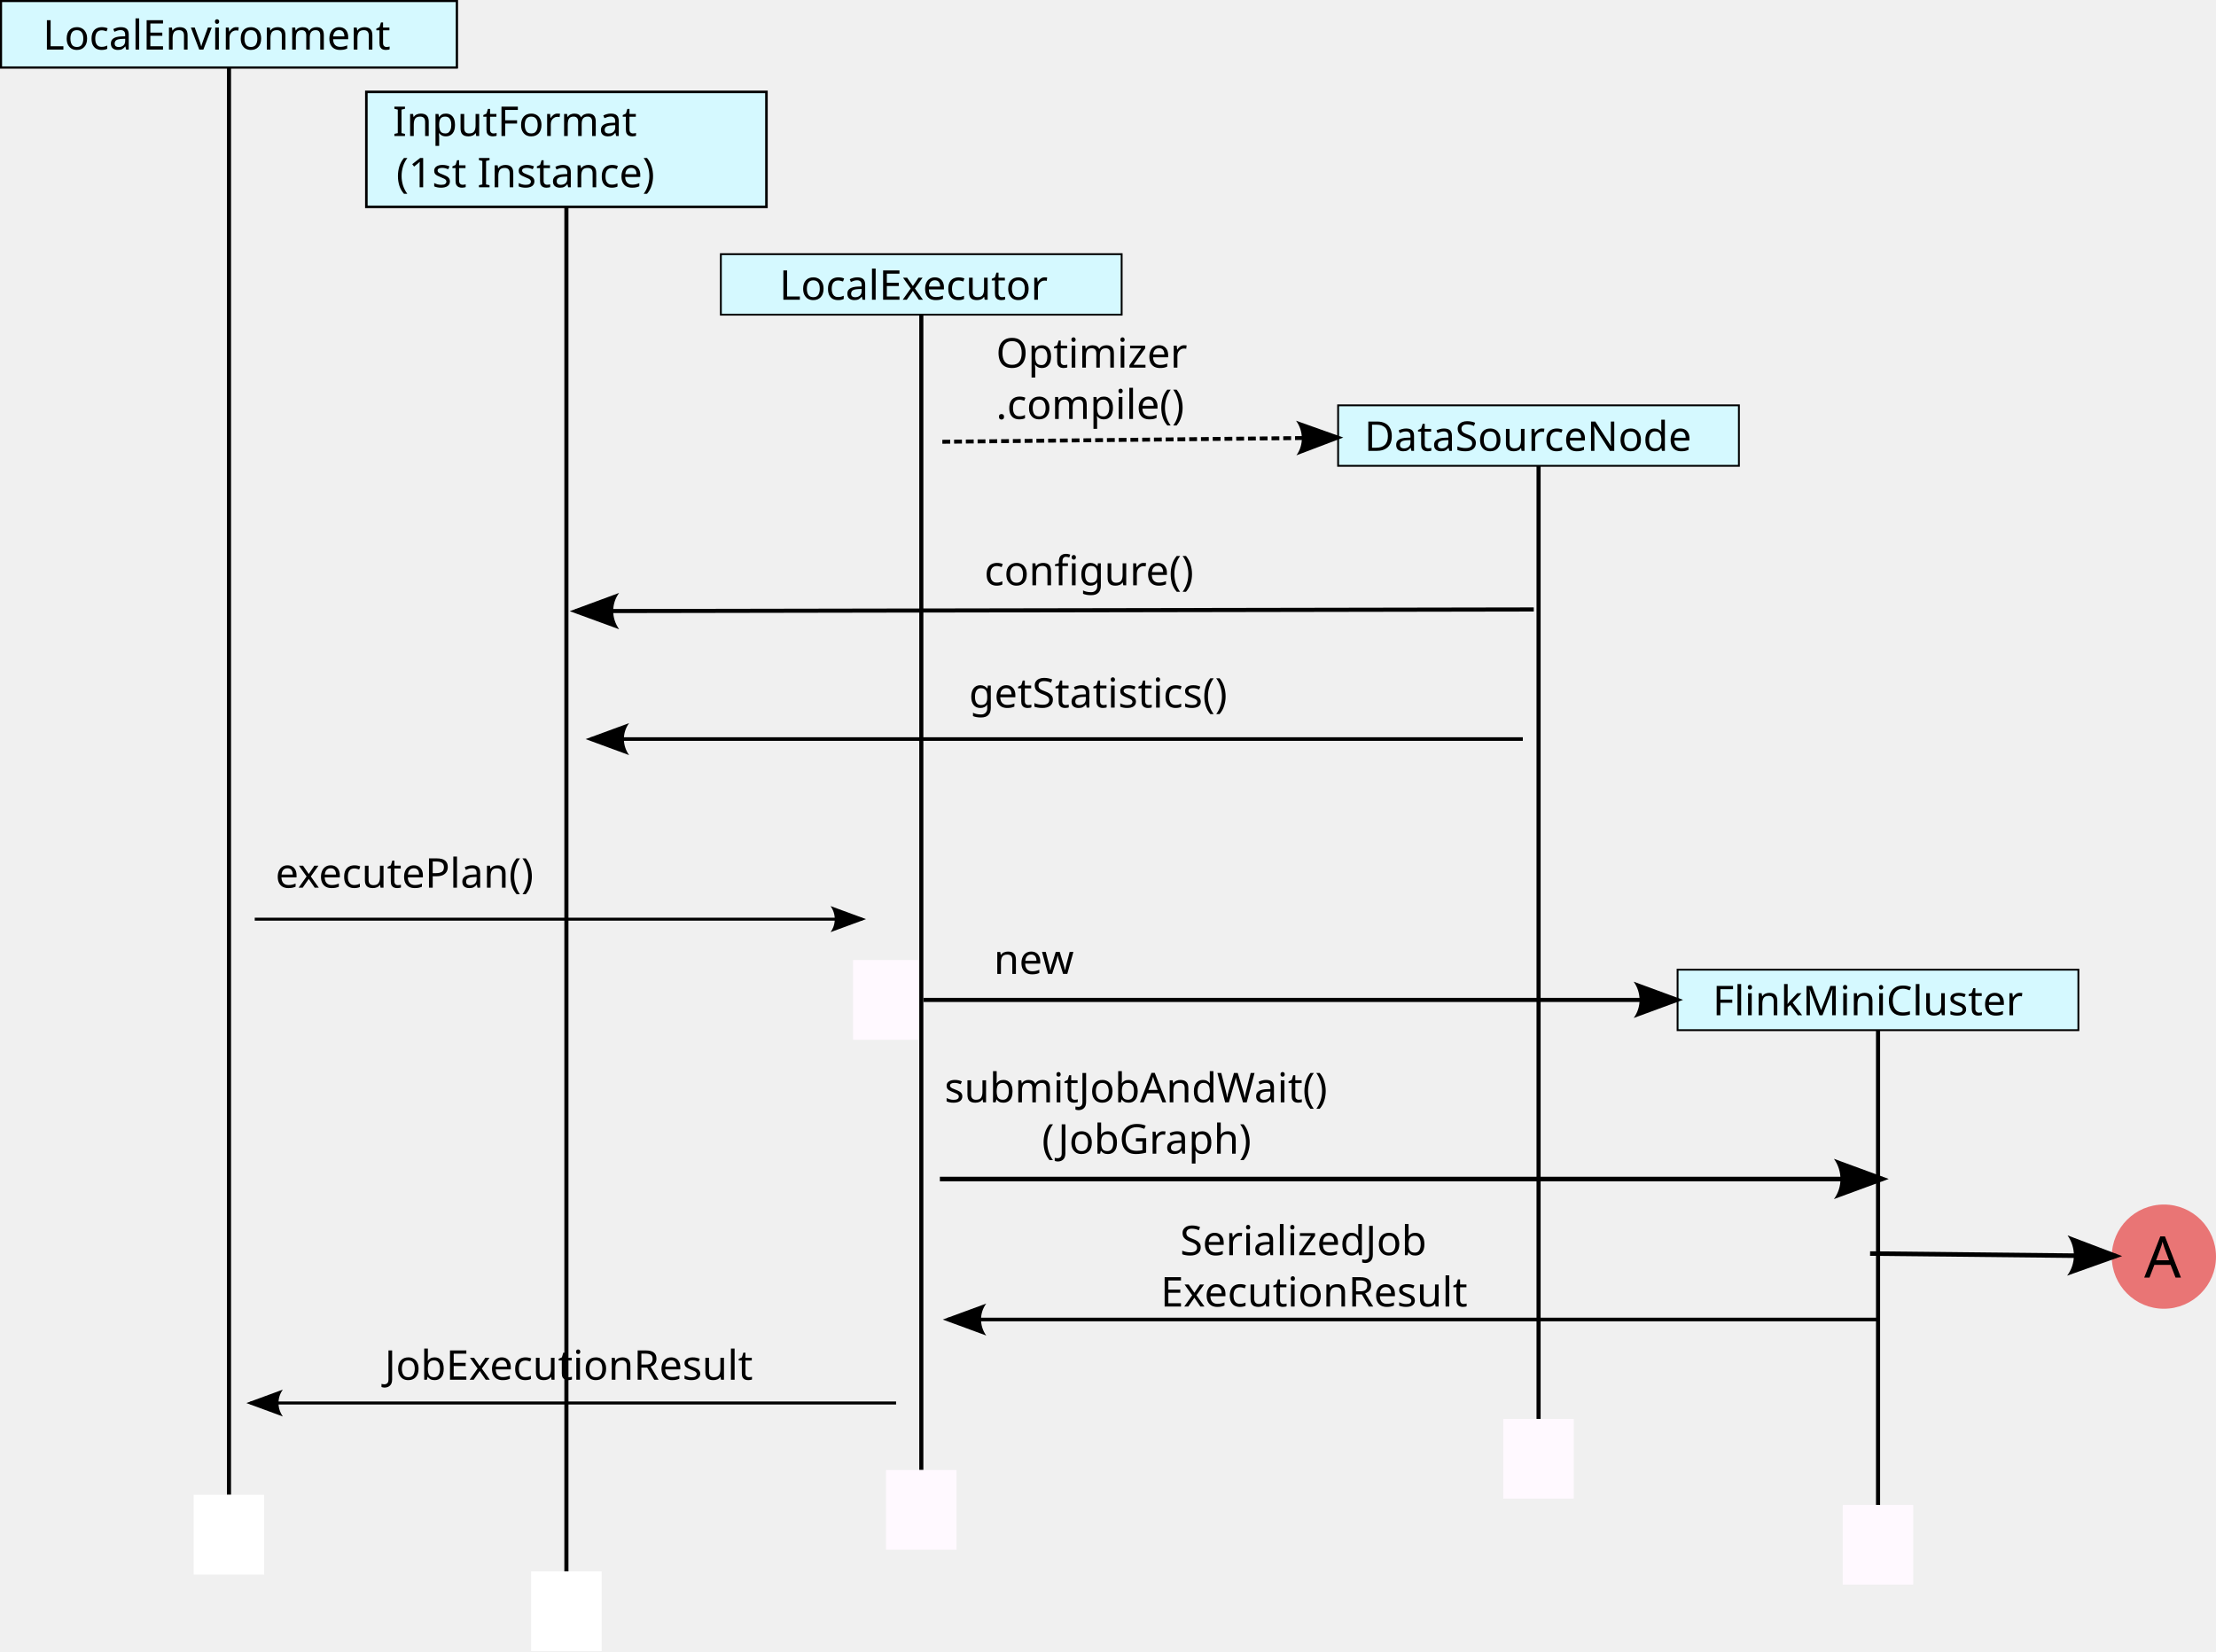
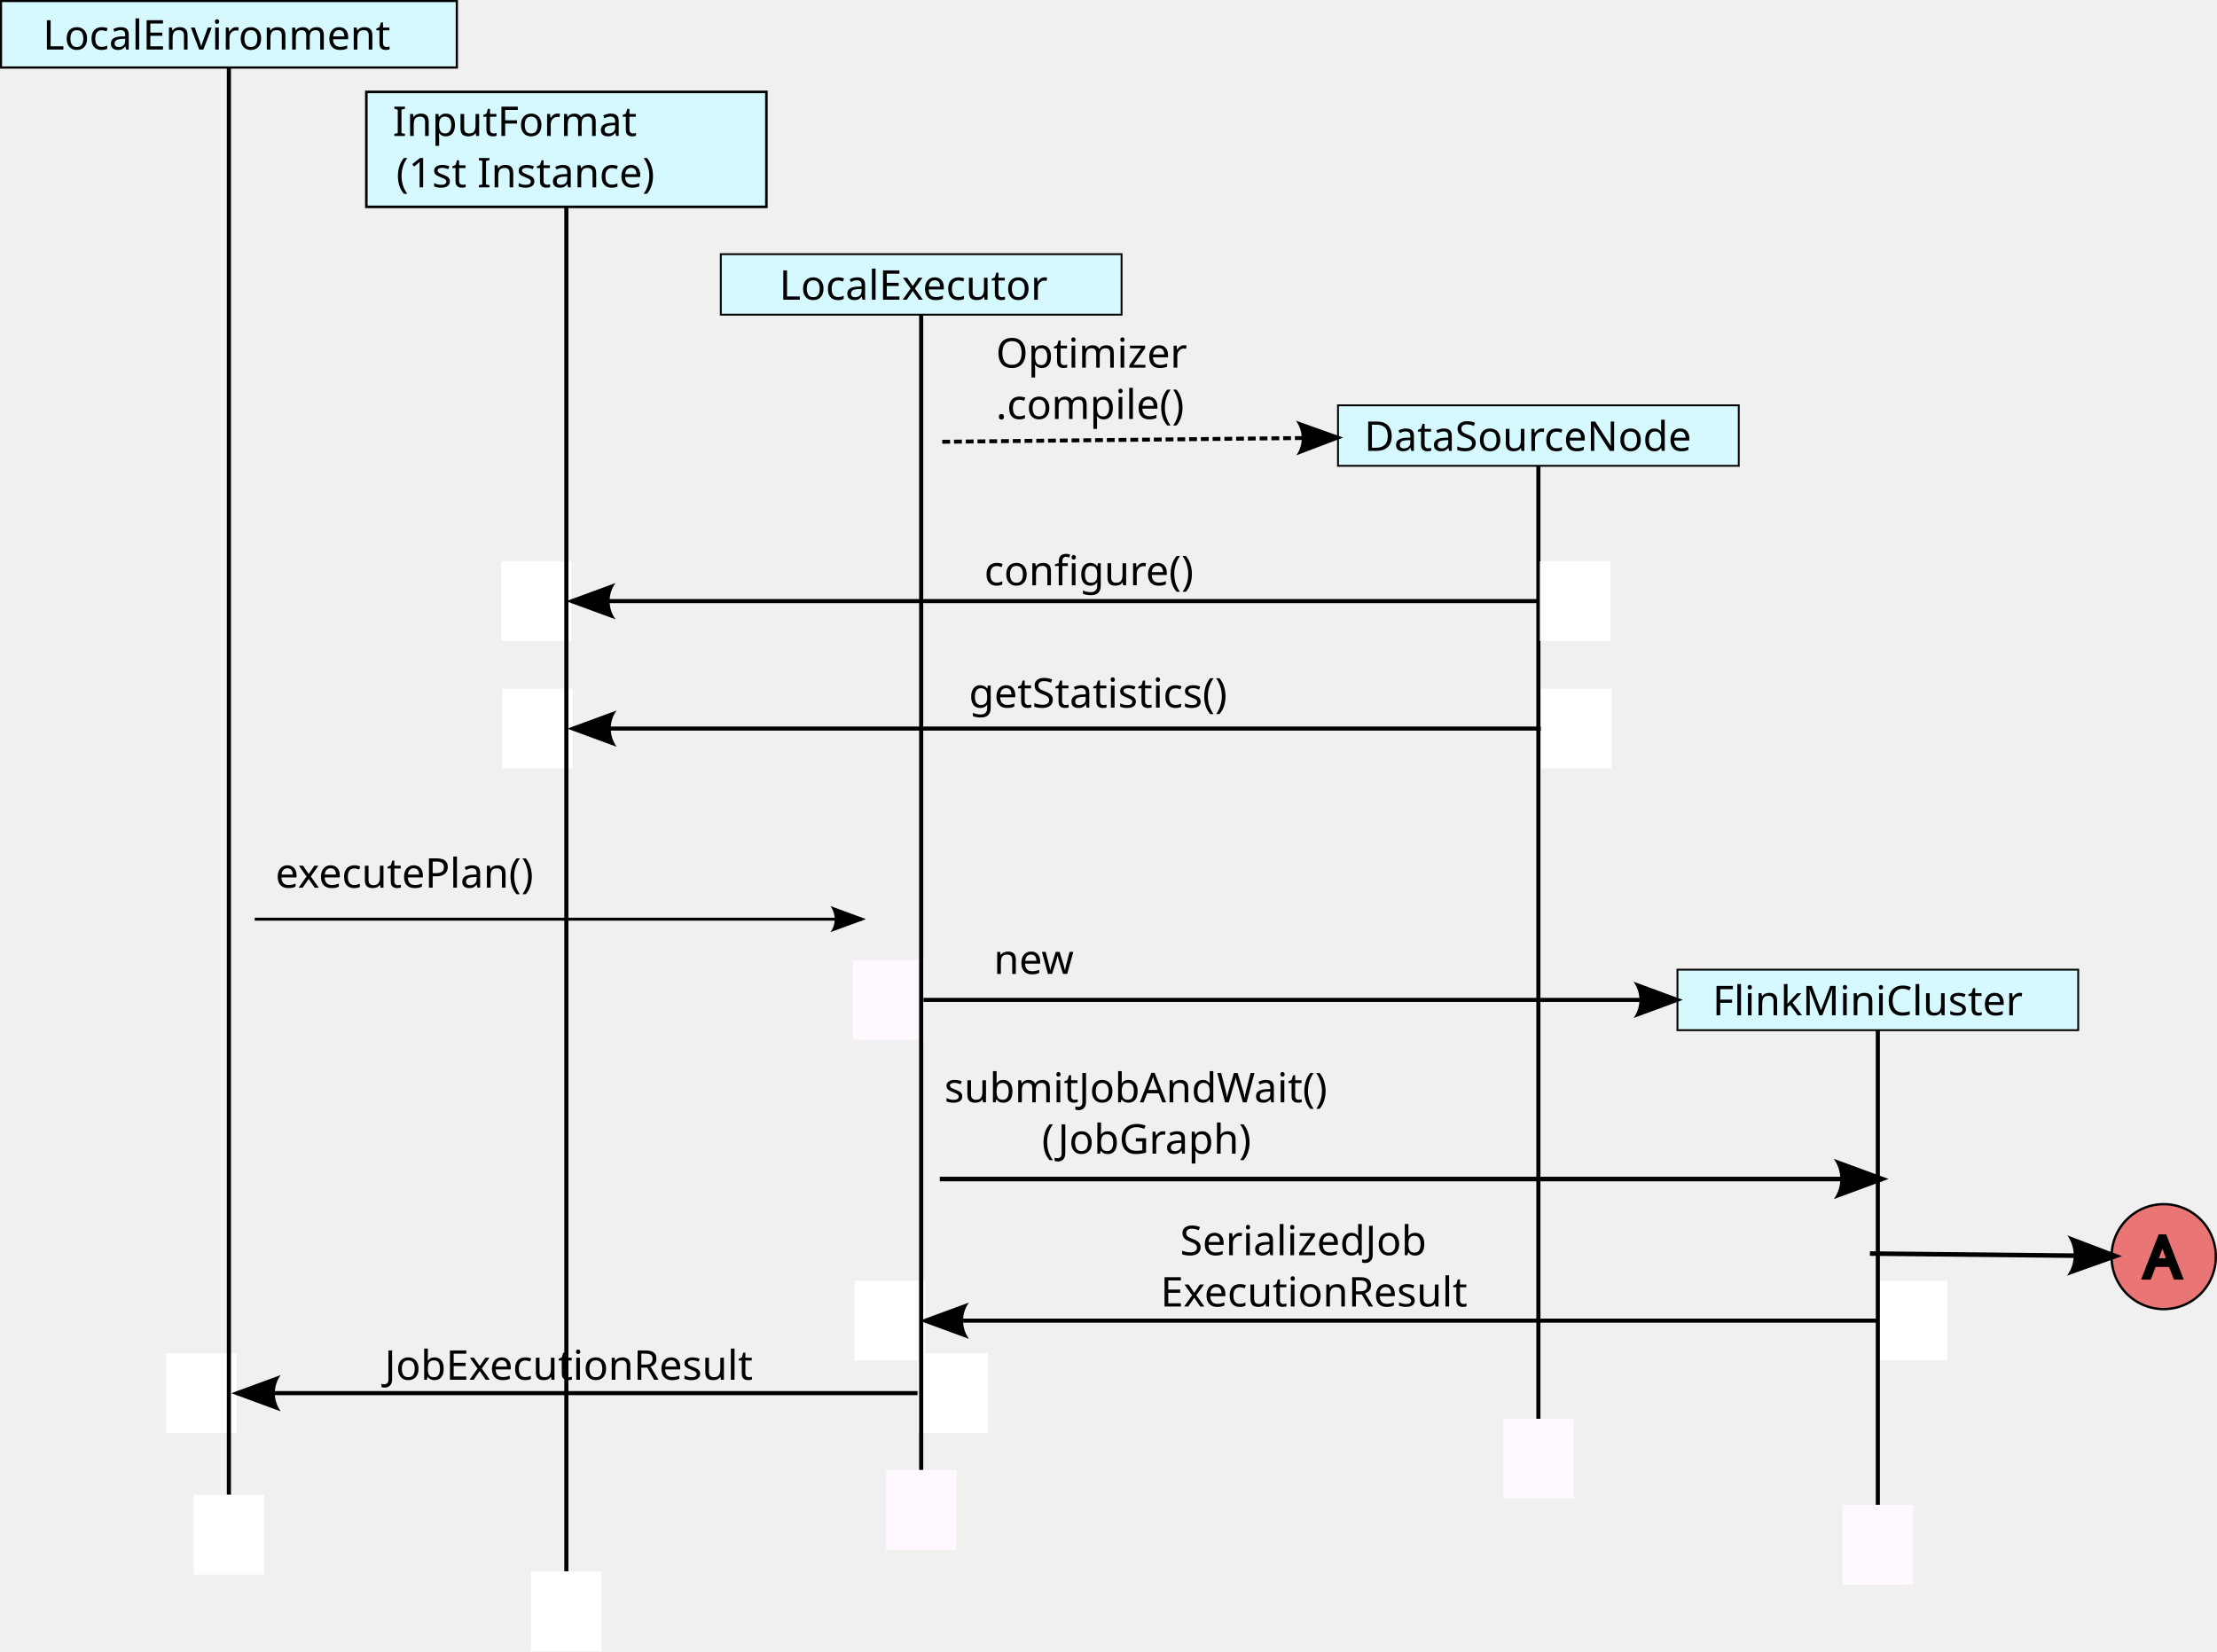
- <svg xmlns="http://www.w3.org/2000/svg" width="539.477" height="402.022" id="svg2" version="1.1">
+ <svg xmlns="http://www.w3.org/2000/svg" width="539.765" height="402.022" id="svg2" version="1.1">
  <defs id="defs4">
    <marker orient="auto" refY="0" refX="0" id="Arrow2Lend" style="overflow:visible">
      <path id="path4039" style="fill-rule:evenodd;stroke-width:0.625;stroke-linejoin:round" d="M 8.719,4.034 -2.207,0.016 8.719,-4.002 c -1.745,2.372 -1.735,5.617 -6e-7,8.035 z" transform="matrix(-1.1,0,0,-1.1,-1.1,0)" />
    </marker>
    <marker orient="auto" refY="0" refX="0" id="Arrow1Lend" style="overflow:visible">
      <path id="path3952" d="M 0,0 5,-5 -12.5,0 5,5 0,0 z" style="fill-rule:evenodd;stroke:#000000;stroke-width:1pt" transform="matrix(-0.8,0,0,-0.8,-10,0)" />
    </marker>
    <marker orient="auto" refY="0" refX="0" id="Arrow2Lstart" style="overflow:visible">
      <path id="path4790" style="fill-rule:evenodd;stroke-width:0.625;stroke-linejoin:round" d="M 8.719,4.034 -2.207,0.016 8.719,-4.002 c -1.745,2.372 -1.735,5.617 -6e-7,8.035 z" transform="matrix(1.1,0,0,1.1,1.1,0)" />
    </marker>
    <marker orient="auto" refY="0" refX="0" id="Arrow1Lend-9" style="overflow:visible">
      <path id="path3952-5" d="M 0,0 5,-5 -12.5,0 5,5 0,0 z" style="fill-rule:evenodd;stroke:#000000;stroke-width:1pt" transform="matrix(-0.8,0,0,-0.8,-10,0)" />
    </marker>
    <marker orient="auto" refY="0" refX="0" id="Arrow2Lend-5" style="overflow:visible">
      <path id="path4039-0" style="fill-rule:evenodd;stroke-width:0.625;stroke-linejoin:round" d="M 8.719,4.034 -2.207,0.016 8.719,-4.002 c -1.745,2.372 -1.735,5.617 -6e-7,8.035 z" transform="matrix(-1.1,0,0,-1.1,-1.1,0)" />
    </marker>
    <marker orient="auto" refY="0" refX="0" id="Arrow2Lend-6" style="overflow:visible">
      <path id="path4039-7" style="fill-rule:evenodd;stroke-width:0.625;stroke-linejoin:round" d="M 8.719,4.034 -2.207,0.016 8.719,-4.002 c -1.745,2.372 -1.735,5.617 -6e-7,8.035 z" transform="matrix(-1.1,0,0,-1.1,-1.1,0)" />
    </marker>
    <marker orient="auto" refY="0" refX="0" id="Arrow2Lstart-6" style="overflow:visible">
      <path id="path4790-3" style="fill-rule:evenodd;stroke-width:0.625;stroke-linejoin:round" d="M 8.719,4.034 -2.207,0.016 8.719,-4.002 c -1.745,2.372 -1.735,5.617 -6e-7,8.035 z" transform="matrix(1.1,0,0,1.1,1.1,0)" />
    </marker>
    <marker orient="auto" refY="0" refX="0" id="Arrow2Lend-7" style="overflow:visible">
      <path id="path4039-3" style="fill-rule:evenodd;stroke-width:0.625;stroke-linejoin:round" d="M 8.719,4.034 -2.207,0.016 8.719,-4.002 c -1.745,2.372 -1.735,5.617 -6e-7,8.035 z" transform="matrix(-1.1,0,0,-1.1,-1.1,0)" />
    </marker>
    <marker orient="auto" refY="0" refX="0" id="Arrow2Lend-8" style="overflow:visible">
      <path id="path4039-2" style="fill-rule:evenodd;stroke-width:0.625;stroke-linejoin:round" d="M 8.719,4.034 -2.207,0.016 8.719,-4.002 c -1.745,2.372 -1.735,5.617 -6e-7,8.035 z" transform="matrix(-1.1,0,0,-1.1,-1.1,0)" />
    </marker>
    <marker orient="auto" refY="0" refX="0" id="Arrow2Lstart-9" style="overflow:visible">
      <path id="path4790-5" style="fill-rule:evenodd;stroke-width:0.625;stroke-linejoin:round" d="M 8.719,4.034 -2.207,0.016 8.719,-4.002 c -1.745,2.372 -1.735,5.617 -6e-7,8.035 z" transform="matrix(1.1,0,0,1.1,1.1,0)" />
    </marker>
+     <marker orient="auto" refY="0" refX="0" id="Arrow2Lend-8-0" style="overflow:visible">
+       <path id="path4039-2-6" style="fill-rule:evenodd;stroke-width:0.625;stroke-linejoin:round" d="M 8.719,4.034 -2.207,0.016 8.719,-4.002 c -1.745,2.372 -1.735,5.617 -6e-7,8.035 z" transform="matrix(-1.1,0,0,-1.1,-1.1,0)" />
+     </marker>
+     <marker orient="auto" refY="0" refX="0" id="Arrow2Lend-8-5" style="overflow:visible">
+       <path id="path4039-2-2" style="fill-rule:evenodd;stroke-width:0.625;stroke-linejoin:round" d="M 8.719,4.034 -2.207,0.016 8.719,-4.002 c -1.745,2.372 -1.735,5.617 -6e-7,8.035 z" transform="matrix(-1.1,0,0,-1.1,-1.1,0)" />
+     </marker>
+     <marker orient="auto" refY="0" refX="0" id="Arrow2Lend-8-4" style="overflow:visible">
+       <path id="path4039-2-8" style="fill-rule:evenodd;stroke-width:0.625;stroke-linejoin:round" d="M 8.719,4.034 -2.207,0.016 8.719,-4.002 c -1.745,2.372 -1.735,5.617 -6e-7,8.035 z" transform="matrix(-1.1,0,0,-1.1,-1.1,0)" />
+     </marker>
  </defs>
  <g id="layer1" transform="translate(-6.217002,-460.7715)">
+     <rect style="fill:#ffffff;fill-opacity:1;stroke-width:0.113;stroke-miterlimit:4;stroke-dasharray:none" id="rect3988-3-2-1-1-4-8-7-9" width="17.166" height="19.405" x="46.704" y="790.271" />
+     <rect style="fill:#ffffff;fill-opacity:1;stroke-width:0.113;stroke-miterlimit:4;stroke-dasharray:none" id="rect3988-3-2-1-1-41-7-1" width="17.166" height="19.405" x="229.611" y="790.271" />
+     <rect style="fill:#ffffff;fill-opacity:1;stroke-width:0.113;stroke-miterlimit:4;stroke-dasharray:none" id="rect3988-3-2-1-1-4-8-7" width="17.166" height="19.405" x="214.266" y="772.622" />
+     <rect style="fill:#ffffff;fill-opacity:1;stroke-width:0.113;stroke-miterlimit:4;stroke-dasharray:none" id="rect3988-3-2-1-1-41-7" width="17.166" height="19.405" x="463.173" y="772.622" />
+     <rect style="fill:#ffffff;fill-opacity:1;stroke-width:0.113;stroke-miterlimit:4;stroke-dasharray:none" id="rect3988-3-2-1-1-4-8" width="17.166" height="19.405" x="128.491" y="628.459" />
+     <rect style="fill:#ffffff;fill-opacity:1;stroke-width:0.113;stroke-miterlimit:4;stroke-dasharray:none" id="rect3988-3-2-1-1-4" width="17.166" height="19.405" x="128.217" y="597.426" />
    <rect style="fill:#fff9ff;fill-opacity:1;stroke-width:0.113;stroke-miterlimit:4;stroke-dasharray:none" id="rect3988-3-2-1-3-7" width="17.166" height="19.405" x="213.888" y="694.532" />
    <flowRoot xml:space="preserve" id="flowRoot3782" style="font-size:40px;font-style:normal;font-weight:normal;line-height:125%;letter-spacing:0px;word-spacing:0px;fill:#000000;fill-opacity:1;stroke:none;font-family:Sans" transform="translate(-15.673,423.203)">
      <flowRegion id="flowRegion3784">
        <rect id="rect3786" width="97.77" height="117.921" x="47.765" y="53.736" />
      </flowRegion>
      <flowPara id="flowPara3788">Locatl</flowPara>
    </flowRoot>
    <flowRoot xml:space="preserve" id="flowRoot3790" style="font-size:40px;font-style:normal;font-weight:normal;line-height:125%;letter-spacing:0px;word-spacing:0px;fill:#000000;fill-opacity:1;stroke:none;font-family:Sans" transform="translate(-15.673,114.9354)">
      <flowRegion id="flowRegion3792">
        <rect id="rect3794" width="144.789" height="69.409" x="51.497" y="120.906" />
      </flowRegion>
      <flowPara id="flowPara3796" />
    </flowRoot>
    <flowRoot xml:space="preserve" id="flowRoot3810" style="font-size:40px;font-style:normal;font-weight:normal;line-height:125%;letter-spacing:0px;word-spacing:0px;fill:#000000;fill-opacity:1;stroke:none;font-family:Sans" transform="translate(-15.673,114.9354)">
      <flowRegion id="flowRegion3812">
        <rect id="rect3814" width="41.795" height="58.214" x="72.394" y="100.009" />
      </flowRegion>
      <flowPara id="flowPara3816" />
    </flowRoot>
    <g id="g3846" transform="translate(-15.673,114.9354)">
      <rect y="346.089" x="22.142" height="16.168" width="110.953" id="rect3012" style="fill:#d5f9ff;fill-opacity:1;fill-rule:evenodd;stroke:#000000;stroke-width:0.505px;stroke-linecap:butt;stroke-linejoin:miter;stroke-opacity:1" />
      <text id="text3806" y="357.901" x="32.338" style="font-size:10px;font-style:normal;font-weight:normal;line-height:125%;letter-spacing:0px;word-spacing:0px;fill:#000000;fill-opacity:1;stroke:none;font-family:Sans" xml:space="preserve">
        <tspan style="font-size:10px" y="357.901" x="32.338" id="tspan3808">LocalEnvironment</tspan>
      </text>
      <rect style="fill:#d5f9ff;fill-opacity:1;fill-rule:evenodd;stroke:#000000;stroke-width:0.505px;stroke-linecap:butt;stroke-linejoin:miter;stroke-opacity:1" id="rect3840" width="110.953" height="16.168" x="22.142" y="346.089" />
      <text xml:space="preserve" style="font-size:10px;font-style:normal;font-weight:normal;line-height:125%;letter-spacing:0px;word-spacing:0px;fill:#000000;fill-opacity:1;stroke:none;font-family:Sans" x="32.338" y="357.901" id="text3842">
        <tspan id="tspan3844" x="32.338" y="357.901" style="font-size:10px">LocalEnvironment</tspan>
      </text>
    </g>
    <g transform="translate(66.4871,138.4393)" id="g3846-6">
      <rect y="344.707" x="28.918" height="27.992" width="97.401" id="rect3012-0" style="fill:#d5f9ff;fill-opacity:1;fill-rule:evenodd;stroke:#000000;stroke-width:0.622px;stroke-linecap:butt;stroke-linejoin:miter;stroke-opacity:1" />
      <text xml:space="preserve" style="font-size:10px;font-style:normal;font-weight:normal;text-align:center;line-height:125%;letter-spacing:0px;word-spacing:0px;text-anchor:middle;fill:#000000;fill-opacity:1;stroke:none;font-family:Sans" x="76.759" y="355.439" id="text3842-8">
        <tspan id="tspan3844-0" x="76.759" y="355.439" style="font-size:10px;text-align:center;text-anchor:middle">InputFormat</tspan>
        <tspan x="76.759" y="367.939" style="font-size:10px;text-align:center;text-anchor:middle" id="tspan3890">(1st Instance)</tspan>
      </text>
    </g>
    <path style="fill:none;stroke:#000000;stroke-width:1px;stroke-linecap:butt;stroke-linejoin:miter;stroke-opacity:1;display:inline" d="m 144.106,511.139 0,332.25" id="path3948" />
-     <path style="fill:none;stroke:#000000;stroke-width:1px;stroke-linecap:butt;stroke-linejoin:miter;stroke-opacity:1;display:inline" d="m 61.961,477.192 2e-6,347.538" id="path3950" />
+     <path style="fill:none;stroke:#000000;stroke-width:1px;stroke-linecap:butt;stroke-linejoin:miter;stroke-opacity:1;display:inline" d="m 61.946,477.192 2e-6,347.538" id="path3950" />
    <rect style="fill:#ffffff;fill-opacity:1;stroke-width:0.113;stroke-miterlimit:4;stroke-dasharray:none" id="rect3988" width="17.166" height="19.405" x="53.363" y="824.73" />
    <rect style="fill:#ffffff;fill-opacity:1;stroke-width:0.113;stroke-miterlimit:4;stroke-dasharray:none" id="rect3988-3" width="17.166" height="19.405" x="135.523" y="843.389" />
    <g id="g4086" transform="translate(-15.673,114.9354)">
      <rect y="407.721" x="197.38" height="14.729" width="97.572" id="rect3012-0-5" style="fill:#d5f9ff;fill-opacity:1;fill-rule:evenodd;stroke:#000000;stroke-width:0.452px;stroke-linecap:butt;stroke-linejoin:miter;stroke-opacity:1" />
      <text xml:space="preserve" style="font-size:10px;font-style:normal;font-weight:normal;line-height:125%;letter-spacing:0px;word-spacing:0px;fill:#000000;fill-opacity:1;stroke:none;font-family:Sans" x="211.627" y="418.814" id="text3842-8-7">
        <tspan x="211.627" y="418.814" style="font-size:10px" id="tspan3890-5">LocalExecutor</tspan>
      </text>
    </g>
-     <path style="fill:none;stroke:#000000;stroke-width:1px;stroke-linecap:butt;stroke-linejoin:miter;stroke-opacity:1;display:inline" d="m 230.508,537.385 0,281.317" id="path3948-2" />
+     <path style="fill:none;stroke:#000000;stroke-width:1px;stroke-linecap:butt;stroke-linejoin:miter;stroke-opacity:1;display:inline" d="m 230.493,537.385 0,281.317" id="path3948-2" />
    <rect style="fill:#fff9ff;fill-opacity:1;stroke-width:0.113;stroke-miterlimit:4;stroke-dasharray:none" id="rect3988-3-2" width="17.166" height="19.405" x="221.91" y="818.702" />
    <rect style="fill:#d5f9ff;fill-opacity:1;fill-rule:evenodd;stroke:#000000;stroke-width:0.452px;stroke-linecap:butt;stroke-linejoin:miter;stroke-opacity:1" id="rect3012-0-5-8" width="97.572" height="14.729" x="331.976" y="559.462" />
    <text id="text3842-8-7-0" y="570.554" x="338.36" style="font-size:10px;font-style:normal;font-weight:normal;line-height:125%;letter-spacing:0px;word-spacing:0px;fill:#000000;fill-opacity:1;stroke:none;font-family:Sans" xml:space="preserve">
      <tspan id="tspan3890-5-7" style="font-size:10px" y="570.554" x="338.36">DataSourceNode</tspan>
    </text>
    <text id="text3842-8-7-0-4" y="550.286" x="248.697" style="font-size:10px;font-style:normal;font-weight:normal;line-height:125%;letter-spacing:0px;word-spacing:0px;fill:#000000;fill-opacity:1;stroke:none;font-family:Sans" xml:space="preserve">
      <tspan id="tspan3890-5-7-3" style="font-size:10px" y="550.286" x="248.697">Optimizer</tspan>
      <tspan id="tspan5605" style="font-size:10px" y="562.786" x="248.697">.compile()</tspan>
    </text>
-     <path style="fill:none;stroke:#000000;stroke-width:1px;stroke-linecap:butt;stroke-linejoin:miter;stroke-opacity:1;display:inline" d="m 380.777,574.19 2e-5,232.06" id="path3948-2-7" />
+     <path style="fill:none;stroke:#000000;stroke-width:1px;stroke-linecap:butt;stroke-linejoin:miter;stroke-opacity:1;display:inline" d="m 380.762,574.19 2e-5,232.06" id="path3948-2-7" />
    <rect style="fill:#fff9ff;fill-opacity:1;stroke-width:0.113;stroke-miterlimit:4;stroke-dasharray:none" id="rect3988-3-2-1" width="17.166" height="19.405" x="372.179" y="806.25" />
    <g transform="translate(217.103,289.149)" id="g4086-5-0">
      <rect y="407.721" x="197.516" height="14.729" width="97.572" id="rect3012-0-5-8-2" style="fill:#d5f9ff;fill-opacity:1;fill-rule:evenodd;stroke:#000000;stroke-width:0.452px;stroke-linecap:butt;stroke-linejoin:miter;stroke-opacity:1" />
      <text xml:space="preserve" style="font-size:10px;font-style:normal;font-weight:normal;line-height:125%;letter-spacing:0px;word-spacing:0px;fill:#000000;fill-opacity:1;stroke:none;font-family:Sans" x="206.061" y="418.814" id="text3842-8-7-0-6">
        <tspan x="206.061" y="418.814" style="font-size:10px" id="tspan3890-5-7-8">FlinkMiniCluster</tspan>
      </text>
    </g>
    <path style="fill:none;stroke:#000000;stroke-width:0.954;stroke-linecap:butt;stroke-linejoin:miter;stroke-miterlimit:4;stroke-opacity:1;stroke-dasharray:1.908, 0.954;stroke-dashoffset:0;marker-start:url(#Arrow2Lstart);marker-mid:none;display:inline" d="m 331.976,567.333 -97.136,1.01" id="path3948-2-7-1" />
    <flowRoot xml:space="preserve" id="flowRoot5576" style="font-size:40px;font-style:normal;font-weight:normal;line-height:125%;letter-spacing:0px;word-spacing:0px;fill:#000000;fill-opacity:1;stroke:none;font-family:Sans" transform="translate(-15.673,114.9354)">
      <flowRegion id="flowRegion5578">
        <rect id="rect5580" width="82.097" height="92.545" x="327.64" y="78.365" />
      </flowRegion>
      <flowPara id="flowPara5582" />
    </flowRoot>
    <text id="text3842-8-7-0-4-8" y="603.28" x="245.865" style="font-size:10px;font-style:normal;font-weight:normal;line-height:125%;letter-spacing:0px;word-spacing:0px;fill:#000000;fill-opacity:1;stroke:none;font-family:Sans" xml:space="preserve">
      <tspan id="tspan5605-7" style="font-size:10px" y="603.28" x="245.865">configure()</tspan>
    </text>
-     <path style="fill:none;stroke:#000000;stroke-width:0.88px;stroke-linecap:butt;stroke-linejoin:miter;stroke-opacity:1;marker-end:url(#Arrow2Lend)" d="m 376.941,640.717 c -211.391,0 -226.986,0 -226.986,0" id="path3169-1" />
    <text id="text3842-8-7-0-4-8-1" y="633.057" x="242.121" style="font-size:10px;font-style:normal;font-weight:normal;line-height:125%;letter-spacing:0px;word-spacing:0px;fill:#000000;fill-opacity:1;stroke:none;font-family:Sans" xml:space="preserve">
      <tspan id="tspan5605-7-7" style="font-size:10px" y="633.057" x="242.121">getStatistics()</tspan>
    </text>
-     <path style="fill:none;stroke:#000000;stroke-width:1px;stroke-linecap:butt;stroke-linejoin:miter;stroke-opacity:1;marker-end:none;display:inline" d="m 463.42,711.599 0,115.596" id="path3948-2-7-0" />
+     <path style="fill:none;stroke:#000000;stroke-width:1px;stroke-linecap:butt;stroke-linejoin:miter;stroke-opacity:1;marker-end:none;display:inline" d="m 463.405,711.599 0,115.596" id="path3948-2-7-0" />
    <rect style="fill:#fff9ff;fill-opacity:1;stroke-width:0.113;stroke-miterlimit:4;stroke-dasharray:none" id="rect3988-3-2-1-3" width="17.166" height="19.405" x="454.823" y="827.195" />
    <path style="fill:none;stroke:#000000;stroke-width:0.719px;stroke-linecap:butt;stroke-linejoin:miter;stroke-opacity:1;marker-end:url(#Arrow2Lend)" d="m 68.229,684.573 c 137.706,0 147.865,0 147.865,0" id="path3169-1-7" />
    <text id="text3842-8-7-0-4-8-1-8" y="676.913" x="73.285" style="font-size:10px;font-style:normal;font-weight:normal;line-height:125%;letter-spacing:0px;word-spacing:0px;fill:#000000;fill-opacity:1;stroke:none;font-family:Sans" xml:space="preserve">
      <tspan id="tspan5605-7-7-5" style="font-size:10px" y="676.913" x="73.285">executePlan()</tspan>
    </text>
    <text id="text3842-8-7-0-4-8-1-8-2" y="697.913" x="248.16" style="font-size:10px;font-style:normal;font-weight:normal;line-height:125%;letter-spacing:0px;word-spacing:0px;fill:#000000;fill-opacity:1;stroke:none;font-family:Sans" xml:space="preserve">
      <tspan id="tspan5605-7-7-5-4" style="font-size:10px" y="697.913" x="248.16">new</tspan>
    </text>
    <path style="fill:none;stroke:#000000;stroke-width:1px;stroke-linecap:butt;stroke-linejoin:miter;stroke-opacity:1;marker-start:url(#Arrow2Lstart);display:inline" d="m 414.619,704.235 -183.566,-1e-5" id="path5678" />
    <text id="text3842-8-7-0-4-8-1-8-2-8" y="729.168" x="291.858" style="font-size:10px;font-style:normal;font-weight:normal;text-align:center;line-height:125%;letter-spacing:0px;word-spacing:0px;writing-mode:lr-tb;text-anchor:middle;fill:#000000;fill-opacity:1;stroke:none;font-family:Sans" xml:space="preserve">
      <tspan id="tspan5605-7-7-5-4-5" style="font-size:10px;text-align:center;line-height:125%;writing-mode:lr-tb;text-anchor:middle" y="729.168" x="291.858">submitJobAndWait()</tspan>
      <tspan style="font-size:10px;text-align:center;line-height:125%;writing-mode:lr-tb;text-anchor:middle" y="741.668" x="291.858" id="tspan6691">(JobGraph)</tspan>
    </text>
    <path style="fill:none;stroke:#000000;stroke-width:1.11px;stroke-linecap:butt;stroke-linejoin:miter;stroke-opacity:1;marker-start:url(#Arrow2Lstart);display:inline" d="m 464.545,747.845 -229.521,-10e-6" id="path5678-8" />
-     <path style="fill:none;stroke:#000000;stroke-width:0.88px;stroke-linecap:butt;stroke-linejoin:miter;stroke-opacity:1;marker-end:url(#Arrow2Lend)" d="m 463.888,782.045 c -211.391,0 -226.986,0 -226.986,0" id="path3169-1-0" />
    <text id="text3842-8-7-0-4-8-1-6" y="766.385" x="332.626" style="font-size:10px;font-style:normal;font-weight:normal;text-align:center;line-height:125%;letter-spacing:0px;word-spacing:0px;text-anchor:middle;fill:#000000;fill-opacity:1;stroke:none;font-family:Sans" xml:space="preserve">
      <tspan id="tspan5605-7-7-55" style="font-size:10px;text-align:center;text-anchor:middle" y="766.385" x="332.626">SerializedJob</tspan>
      <tspan style="font-size:10px;text-align:center;text-anchor:middle" y="778.885" x="332.626" id="tspan6723">ExecutionResult</tspan>
    </text>
-     <path style="fill:none;stroke:#000000;stroke-width:0.74px;stroke-linecap:butt;stroke-linejoin:miter;stroke-opacity:1;marker-end:url(#Arrow2Lend)" d="m 224.363,802.376 c -146.395,0 -157.195,0 -157.195,0" id="path3169-1-0-2" />
    <text id="text3842-8-7-0-4-8-1-6-6" y="796.716" x="151.186" style="font-size:10px;font-style:normal;font-weight:normal;text-align:center;line-height:125%;letter-spacing:0px;word-spacing:0px;text-anchor:middle;fill:#000000;fill-opacity:1;stroke:none;font-family:Sans" xml:space="preserve">
      <tspan style="font-size:10px;text-align:center;text-anchor:middle" y="796.716" x="151.186" id="tspan6723-9">JobExecutionResult</tspan>
    </text>
-     <g id="g6842" transform="translate(-2.985334,2.239001)">
-       <path transform="matrix(0.6538462,0,0,0.6538462,292.9744,741.0966)" d="m 391.079,35.797 c 0,10.717 -8.688,19.405 -19.405,19.405 -10.717,0 -19.405,-8.688 -19.405,-19.405 0,-10.717 8.688,-19.405 19.405,-19.405 10.717,0 19.405,8.688 19.405,19.405 z" id="path6772" style="fill:#e97575;fill-opacity:1;stroke-width:0.88;stroke-miterlimit:4;stroke-dasharray:none;stroke-dashoffset:0" />
-       <text id="text6774" y="769.606" x="531.207" style="font-size:14px;font-style:normal;font-weight:normal;line-height:125%;letter-spacing:0px;word-spacing:0px;fill:#000000;fill-opacity:1;stroke:none;font-family:Sans" xml:space="preserve">
+     <g id="g6842" transform="translate(-2.985334,2.239001)" style="stroke:#000000;stroke-opacity:1">
+       <path transform="matrix(0.6538462,0,0,0.6538462,292.9744,741.0966)" d="m 391.079,35.797 a 19.405,19.405 0 1 1 -38.809,0 19.405,19.405 0 1 1 38.809,0 z" id="path6772" style="fill:#e97575;fill-opacity:1;stroke:#000000;stroke-width:0.88;stroke-miterlimit:4;stroke-opacity:1;stroke-dasharray:none;stroke-dashoffset:0" />
+       <text id="text6774" y="769.606" x="531.207" style="font-size:14px;font-style:normal;font-weight:normal;line-height:125%;letter-spacing:0px;word-spacing:0px;fill:#000000;fill-opacity:1;stroke:#000000;stroke-opacity:1;font-family:Sans" xml:space="preserve">
        <tspan y="769.606" x="531.207" id="tspan6776">A</tspan>
      </text>
    </g>
-     <path style="fill:none;stroke:#000000;stroke-width:1.11px;stroke-linecap:butt;stroke-linejoin:miter;stroke-opacity:1;marker-start:url(#Arrow2Lstart);display:inline" d="m 521.369,766.612 -59.888,-0.625" id="path5678-8-4" />
-     <path style="fill:none;stroke:#000000;stroke-width:1px;stroke-linecap:butt;stroke-linejoin:miter;stroke-opacity:1;marker-end:url(#Arrow2Lend-8)" d="m 379.609,609.161 -233.363,0.403" id="path6849" />
+     <path style="fill:none;stroke:#000000;stroke-width:1.11px;stroke-linecap:butt;stroke-linejoin:miter;stroke-opacity:1;marker-start:url(#Arrow2Lstart);display:inline" d="m 521.369,766.619 -59.889,-0.631" id="path5678-8-4" />
+     <path style="fill:none;stroke:#000000;stroke-width:1px;stroke-linecap:butt;stroke-linejoin:miter;stroke-opacity:1;marker-end:url(#Arrow2Lend-8);display:inline" d="m 381.123,607.128 -235.741,0" id="path6849" />
+     <rect style="fill:#ffffff;fill-opacity:1;stroke-width:0.113;stroke-miterlimit:4;stroke-dasharray:none" id="rect3988-3-2-1-1" width="17.166" height="19.405" x="381.123" y="597.426" />
+     <path style="fill:none;stroke:#000000;stroke-width:1px;stroke-linecap:butt;stroke-linejoin:miter;stroke-opacity:1;marker-end:url(#Arrow2Lend-8);display:inline" d="m 381.398,638.161 -235.741,0" id="path6849-2" />
+     <rect style="fill:#ffffff;fill-opacity:1;stroke-width:0.113;stroke-miterlimit:4;stroke-dasharray:none" id="rect3988-3-2-1-1-41" width="17.166" height="19.405" x="381.398" y="628.459" />
+     <path style="fill:none;stroke:#000000;stroke-width:1px;stroke-linecap:butt;stroke-linejoin:miter;stroke-opacity:1;marker-end:url(#Arrow2Lend-8);display:inline" d="m 463.173,782.325 -231.741,0" id="path6849-2-9" />
+     <path style="fill:none;stroke:#000000;stroke-width:1px;stroke-linecap:butt;stroke-linejoin:miter;stroke-opacity:1;marker-end:url(#Arrow2Lend-8);display:inline" d="m 229.611,799.973 -165.741,0" id="path6849-2-9-7" />
  </g>
</svg>
